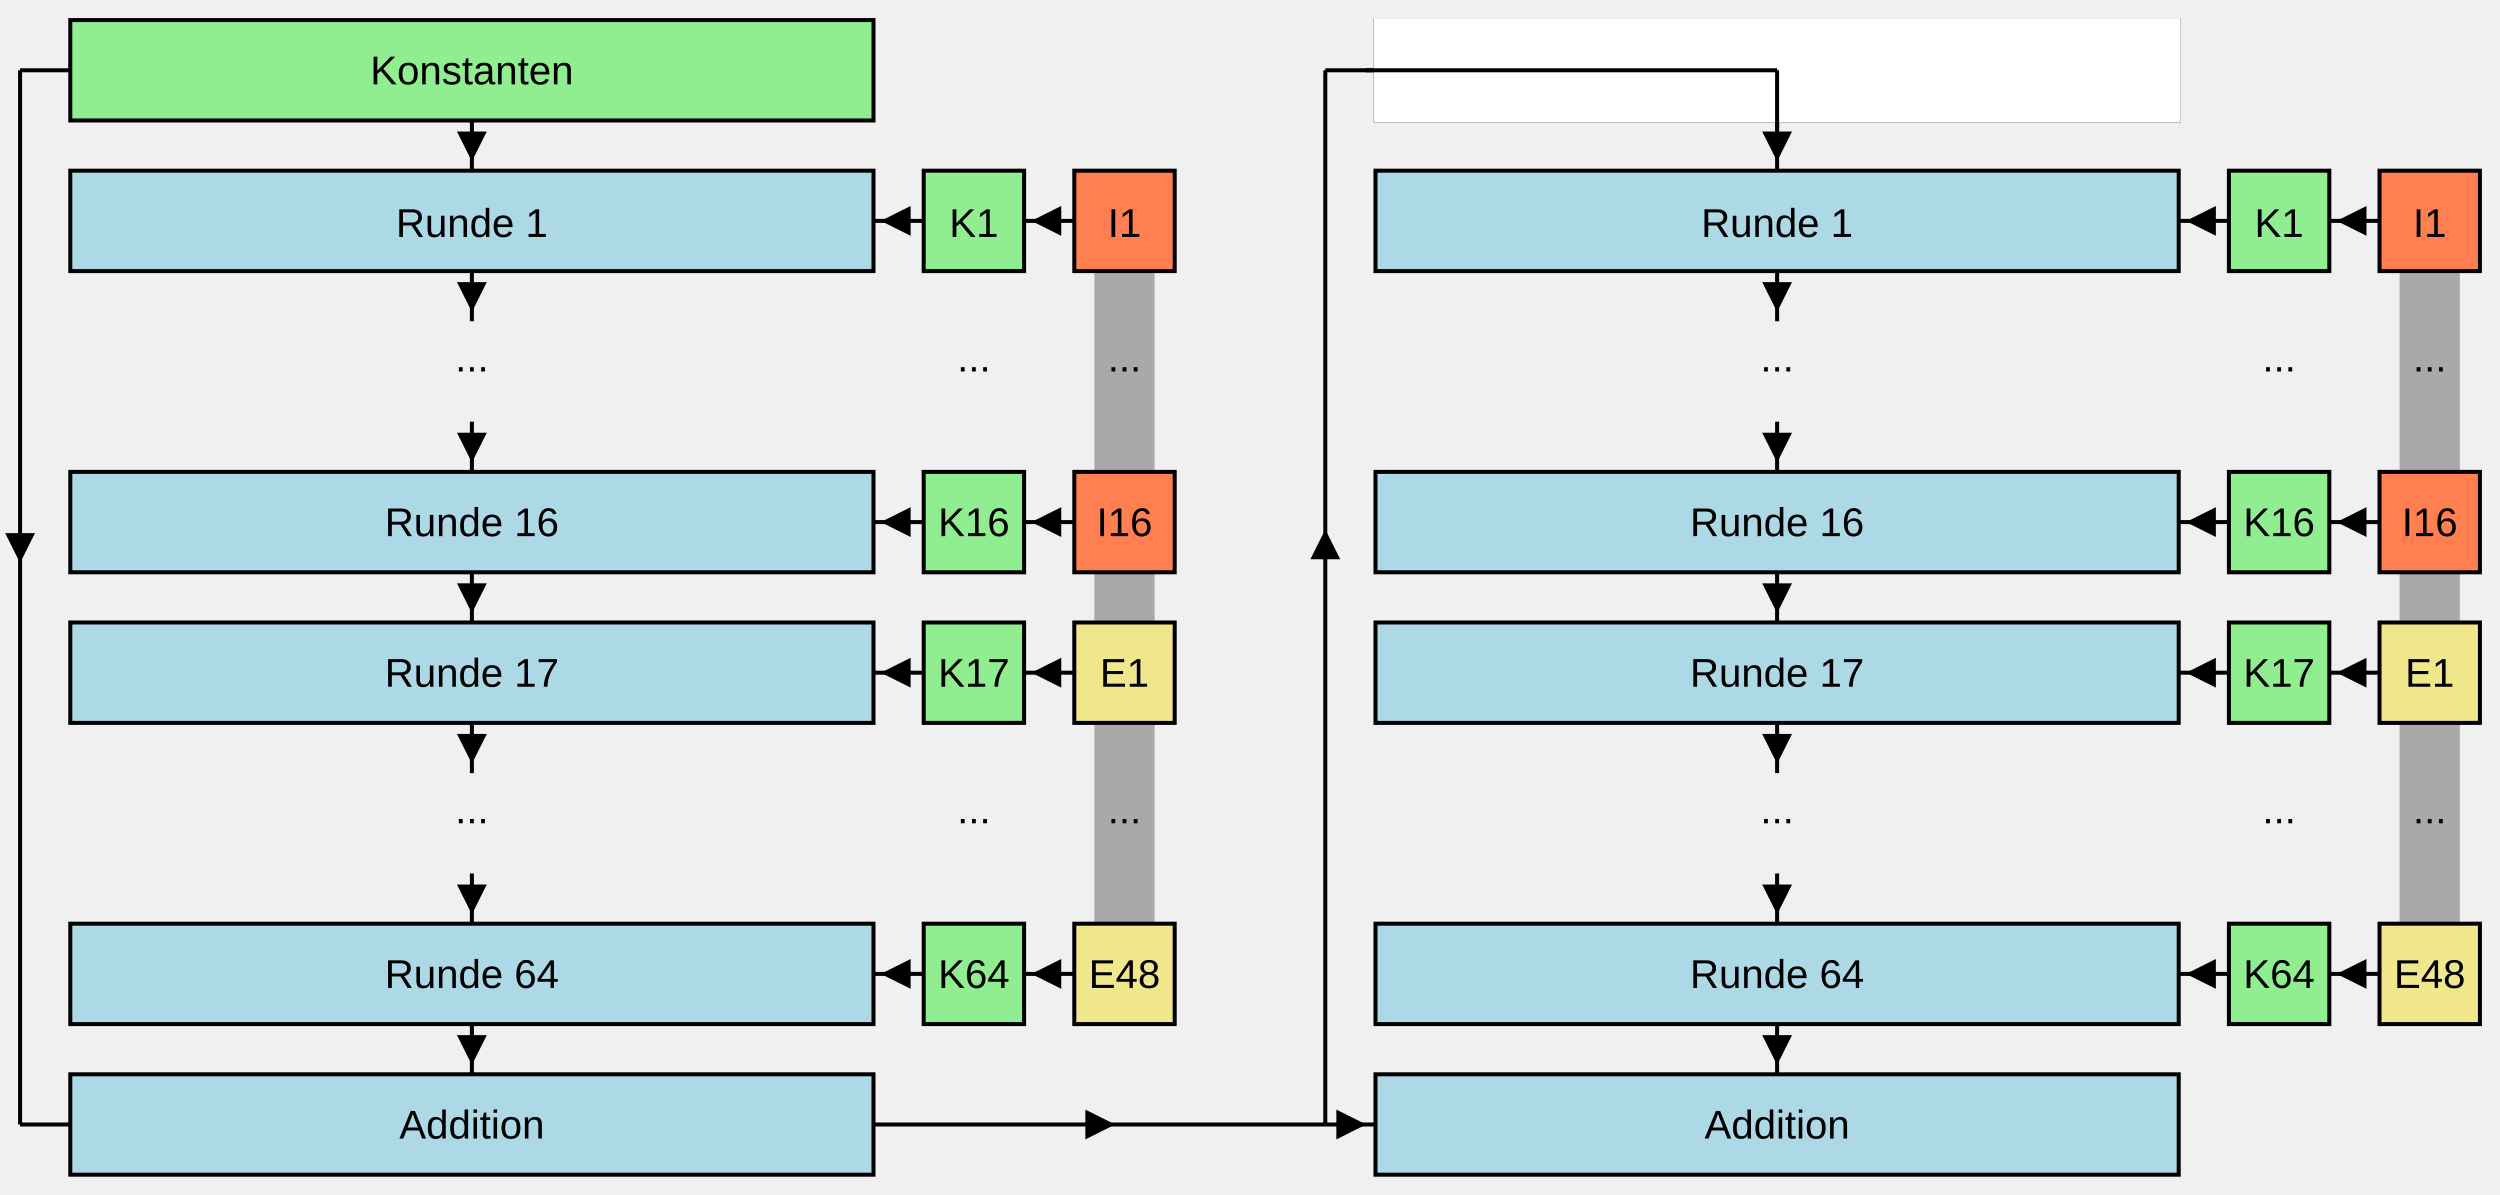
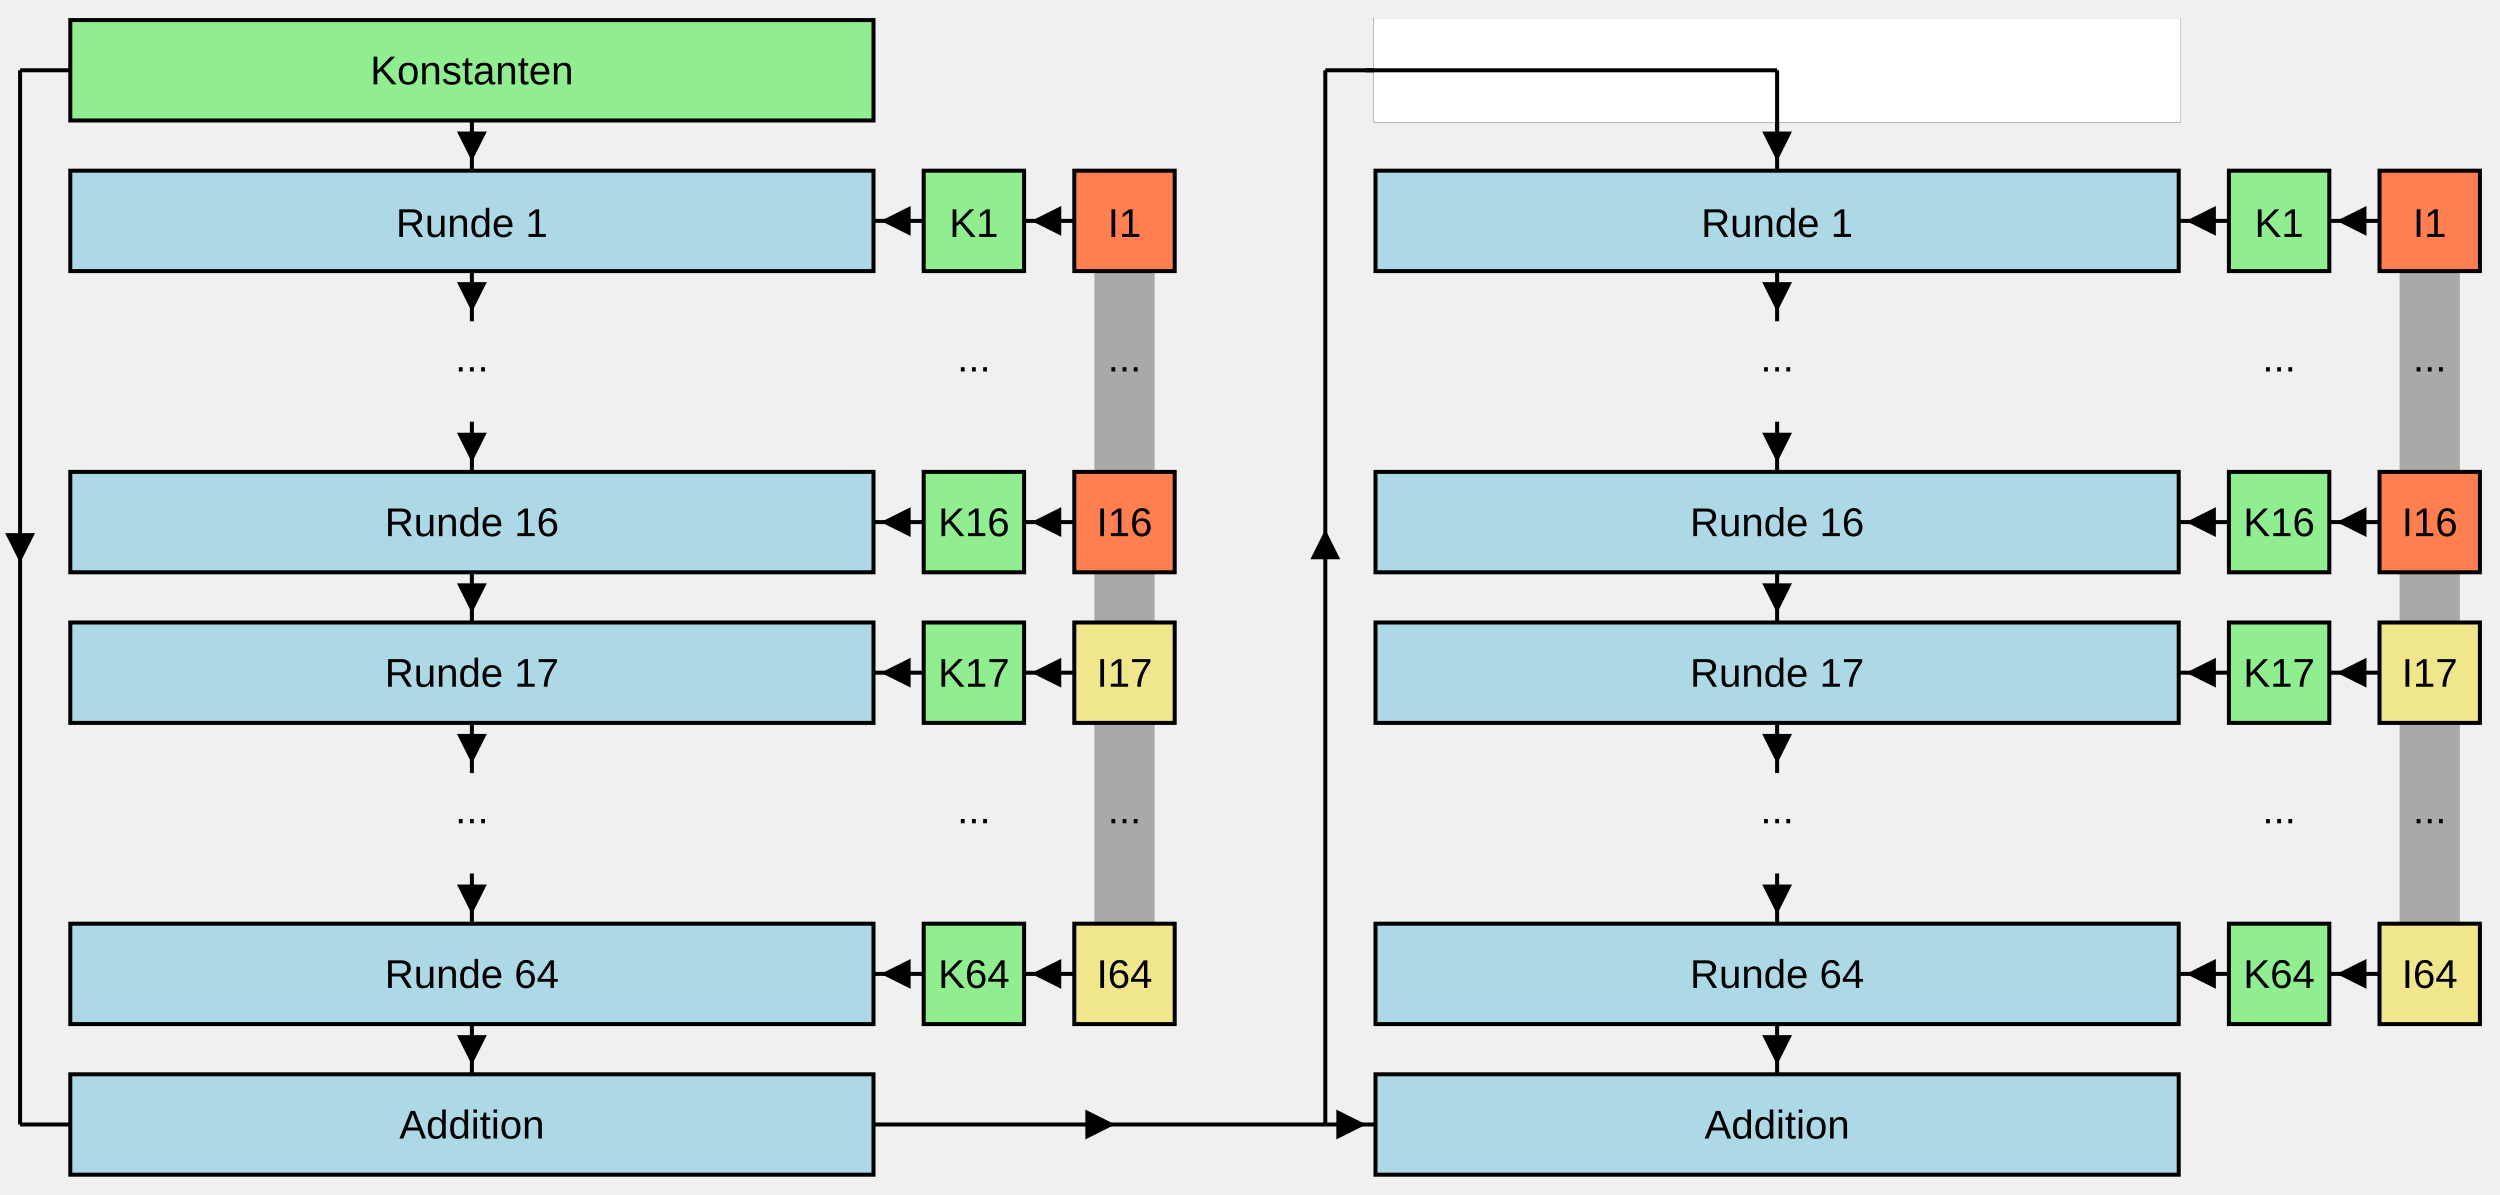
<svg xmlns="http://www.w3.org/2000/svg" xmlns:xlink="http://www.w3.org/1999/xlink" version="1.1" baseProfile="full" width="1245" height="595" viewBox="-10 -10 1245 595">
  <defs>
    <polygon id="pfeil" points="-5,-5 5,0 -5,5" style="stroke:black;stroke-width:3;fill:black" />
    <g id="struktur">
      <rect x="25" y="0" width="400" height="50" style="fill:lightgreen;stroke-width:2;stroke:black" />
      <text x="225" y="32" text-anchor="middle" style="font-family: Arial; font-size: 20px;">Konstanten</text>
      <line x1="225" y1="50" x2="225" y2="75" style="stroke:black;stroke-width:2" />
      <use xlink:href="#pfeil" transform="translate(225, 62) rotate(90)" />
      <rect x="25" y="75" width="400" height="50" style="fill:lightblue;stroke-width:2;stroke:black" />
      <text x="225" y="108" text-anchor="middle" style="font-family: Arial; font-size: 20px;">Runde 1</text>
      <line x1="225" y1="125" x2="225" y2="150" style="stroke:black;stroke-width:2" />
      <use xlink:href="#pfeil" transform="translate(225, 137) rotate(90)" />
      <text x="225" y="175" text-anchor="middle" style="font-family: Arial; font-size: 20px;">...</text>
      <line x1="225" y1="200" x2="225" y2="225" style="stroke:black;stroke-width:2" />
      <use xlink:href="#pfeil" transform="translate(225, 212) rotate(90)" />
      <rect x="25" y="225" width="400" height="50" style="fill:lightblue;stroke-width:2;stroke:black" />
      <text x="225" y="257" text-anchor="middle" style="font-family: Arial; font-size: 20px;">Runde 16</text>
      <line x1="225" y1="275" x2="225" y2="300" style="stroke:black;stroke-width:2" />
      <use xlink:href="#pfeil" transform="translate(225, 287) rotate(90)" />
      <rect x="25" y="300" width="400" height="50" style="fill:lightblue;stroke-width:2;stroke:black" />
      <text x="225" y="332" text-anchor="middle" style="font-family: Arial; font-size: 20px;">Runde 17</text>
      <line x1="225" y1="350" x2="225" y2="375" style="stroke:black;stroke-width:2" />
      <use xlink:href="#pfeil" transform="translate(225, 362) rotate(90)" />
      <text x="225" y="400" text-anchor="middle" style="font-family: Arial; font-size: 20px;">...</text>
      <line x1="225" y1="425" x2="225" y2="450" style="stroke:black;stroke-width:2" />
      <use xlink:href="#pfeil" transform="translate(225, 437) rotate(90)" />
      <rect x="25" y="450" width="400" height="50" style="fill:lightblue;stroke-width:2;stroke:black" />
      <text x="225" y="482" text-anchor="middle" style="font-family: Arial; font-size: 20px;">Runde 64</text>
      <line x1="225" y1="500" x2="225" y2="525" style="stroke:black;stroke-width:2" />
      <use xlink:href="#pfeil" transform="translate(225, 512) rotate(90)" />
      <rect x="25" y="525" width="400" height="50" style="fill:lightblue;stroke-width:2;stroke:black" />
      <text x="225" y="557" text-anchor="middle" style="font-family: Arial; font-size: 20px;">Addition</text>
      <line x1="0" y1="25" x2="25" y2="25" style="stroke:black;stroke-width:2" />
      <line x1="0" y1="25" x2="0" y2="550" style="stroke:black;stroke-width:2" />
      <line x1="0" y1="550" x2="25" y2="550" style="stroke:black;stroke-width:2" />
      <line x1="425" y1="100" x2="450" y2="100" style="stroke:black;stroke-width:2" />
      <use xlink:href="#pfeil" transform="translate(437, 100) rotate(180)" />
      <rect x="450" y="75" width="50" height="50" style="fill:lightgreen;stroke-width:2;stroke:black" />
      <text x="475" y="108" text-anchor="middle" style="font-family: Arial; font-size: 20px;">K1</text>
      <text x="475" y="175" text-anchor="middle" style="font-family: Arial; font-size: 20px;">...</text>
      <line x1="425" y1="250" x2="450" y2="250" style="stroke:black;stroke-width:2" />
      <use xlink:href="#pfeil" transform="translate(437, 250) rotate(180)" />
      <rect x="450" y="225" width="50" height="50" style="fill:lightgreen;stroke-width:2;stroke:black" />
      <text x="475" y="257" text-anchor="middle" style="font-family: Arial; font-size: 20px;">K16</text>
      <line x1="425" y1="325" x2="450" y2="325" style="stroke:black;stroke-width:2" />
      <use xlink:href="#pfeil" transform="translate(437, 325) rotate(180)" />
      <rect x="450" y="300" width="50" height="50" style="fill:lightgreen;stroke-width:2;stroke:black" />
      <text x="475" y="332" text-anchor="middle" style="font-family: Arial; font-size: 20px;">K17</text>
      <text x="475" y="400" text-anchor="middle" style="font-family: Arial; font-size: 20px;">...</text>
      <line x1="425" y1="475" x2="450" y2="475" style="stroke:black;stroke-width:2" />
      <use xlink:href="#pfeil" transform="translate(437, 475) rotate(180)" />
      <rect x="450" y="450" width="50" height="50" style="fill:lightgreen;stroke-width:2;stroke:black" />
      <text x="475" y="482" text-anchor="middle" style="font-family: Arial; font-size: 20px;">K64</text>
      <rect x="535" y="125" width="30" height="325" style="fill:darkgrey;stroke:none" />
      <line x1="500" y1="100" x2="525" y2="100" style="stroke:black;stroke-width:2" />
      <use xlink:href="#pfeil" transform="translate(512, 100) rotate(180)" />
      <rect x="525" y="75" width="50" height="50" style="fill:coral;stroke-width:2;stroke:black" />
      <text x="550" y="108" text-anchor="middle" style="font-family: Arial; font-size: 20px;">I1</text>
      <text x="550" y="175" text-anchor="middle" style="font-family: Arial; font-size: 20px;">...</text>
      <line x1="500" y1="250" x2="525" y2="250" style="stroke:black;stroke-width:2" />
      <use xlink:href="#pfeil" transform="translate(512, 250) rotate(180)" />
      <rect x="525" y="225" width="50" height="50" style="fill:coral;stroke-width:2;stroke:black" />
      <text x="550" y="257" text-anchor="middle" style="font-family: Arial; font-size: 20px;">I16</text>
      <line x1="500" y1="325" x2="525" y2="325" style="stroke:black;stroke-width:2" />
      <use xlink:href="#pfeil" transform="translate(512, 325) rotate(180)" />
      <rect x="525" y="300" width="50" height="50" style="fill:khaki;stroke-width:2;stroke:black" />
-       <text x="550" y="332" text-anchor="middle" style="font-family: Arial; font-size: 20px;">E1</text>
+       <text x="550" y="332" text-anchor="middle" style="font-family: Arial; font-size: 20px;">I17</text>
      <text x="550" y="400" text-anchor="middle" style="font-family: Arial; font-size: 20px;">...</text>
      <line x1="500" y1="475" x2="525" y2="475" style="stroke:black;stroke-width:2" />
      <use xlink:href="#pfeil" transform="translate(512, 475) rotate(180)" />
      <rect x="525" y="450" width="50" height="50" style="fill:khaki;stroke-width:2;stroke:black" />
-       <text x="550" y="482" text-anchor="middle" style="font-family: Arial; font-size: 20px;">E48</text>
+       <text x="550" y="482" text-anchor="middle" style="font-family: Arial; font-size: 20px;">I64</text>
    </g>
  </defs>
  <use x="0" y="0" xlink:href="#struktur" />
  <use xlink:href="#pfeil" transform="translate(0, 262) rotate(90)" />
  <line x1="425" y1="550" x2="650" y2="550" style="stroke:black;stroke-width:2" />
  <use xlink:href="#pfeil" transform="translate(537, 550) rotate(0)" />
  <use x="650" y="0" xlink:href="#struktur" />
  <use xlink:href="#pfeil" transform="translate(662, 550) rotate(0)" />
  <use xlink:href="#pfeil" transform="translate(650, 262) rotate(270)" />
  <rect x="675" y="0" width="400" height="50" style="fill:white;stroke-width:2;stroke:white" />
  <line x1="670" y1="25" x2="875" y2="25" style="stroke:black;stroke-width:2" />
  <line x1="875" y1="25" x2="875" y2="55" style="stroke:black;stroke-width:2" />
</svg>
